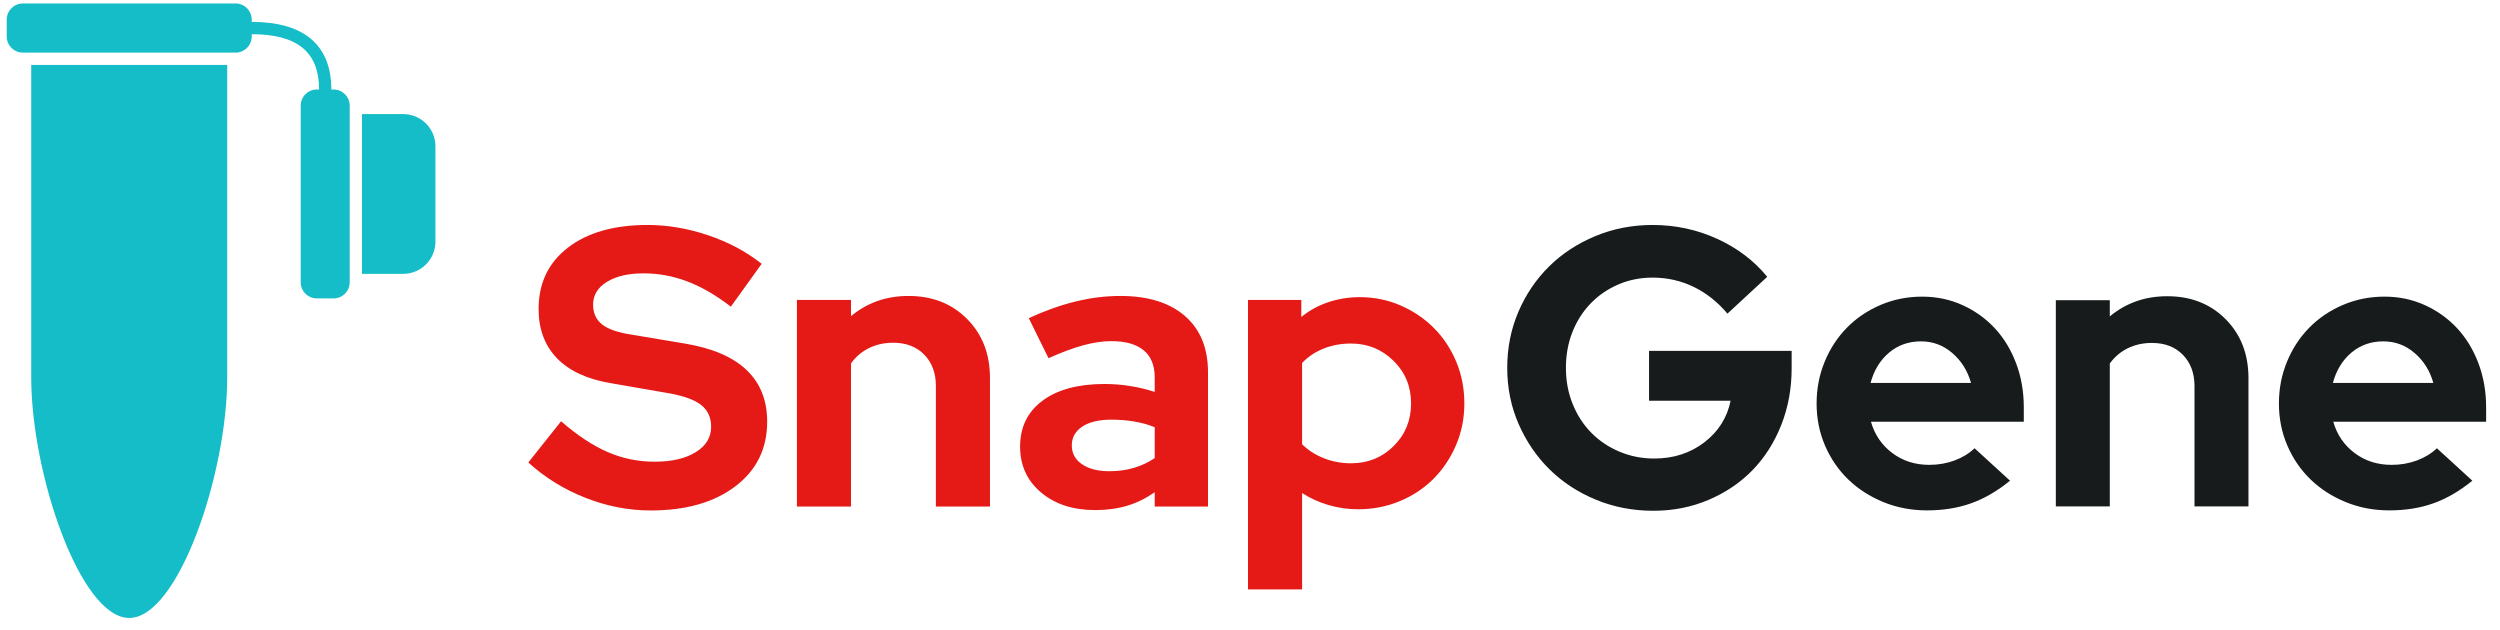
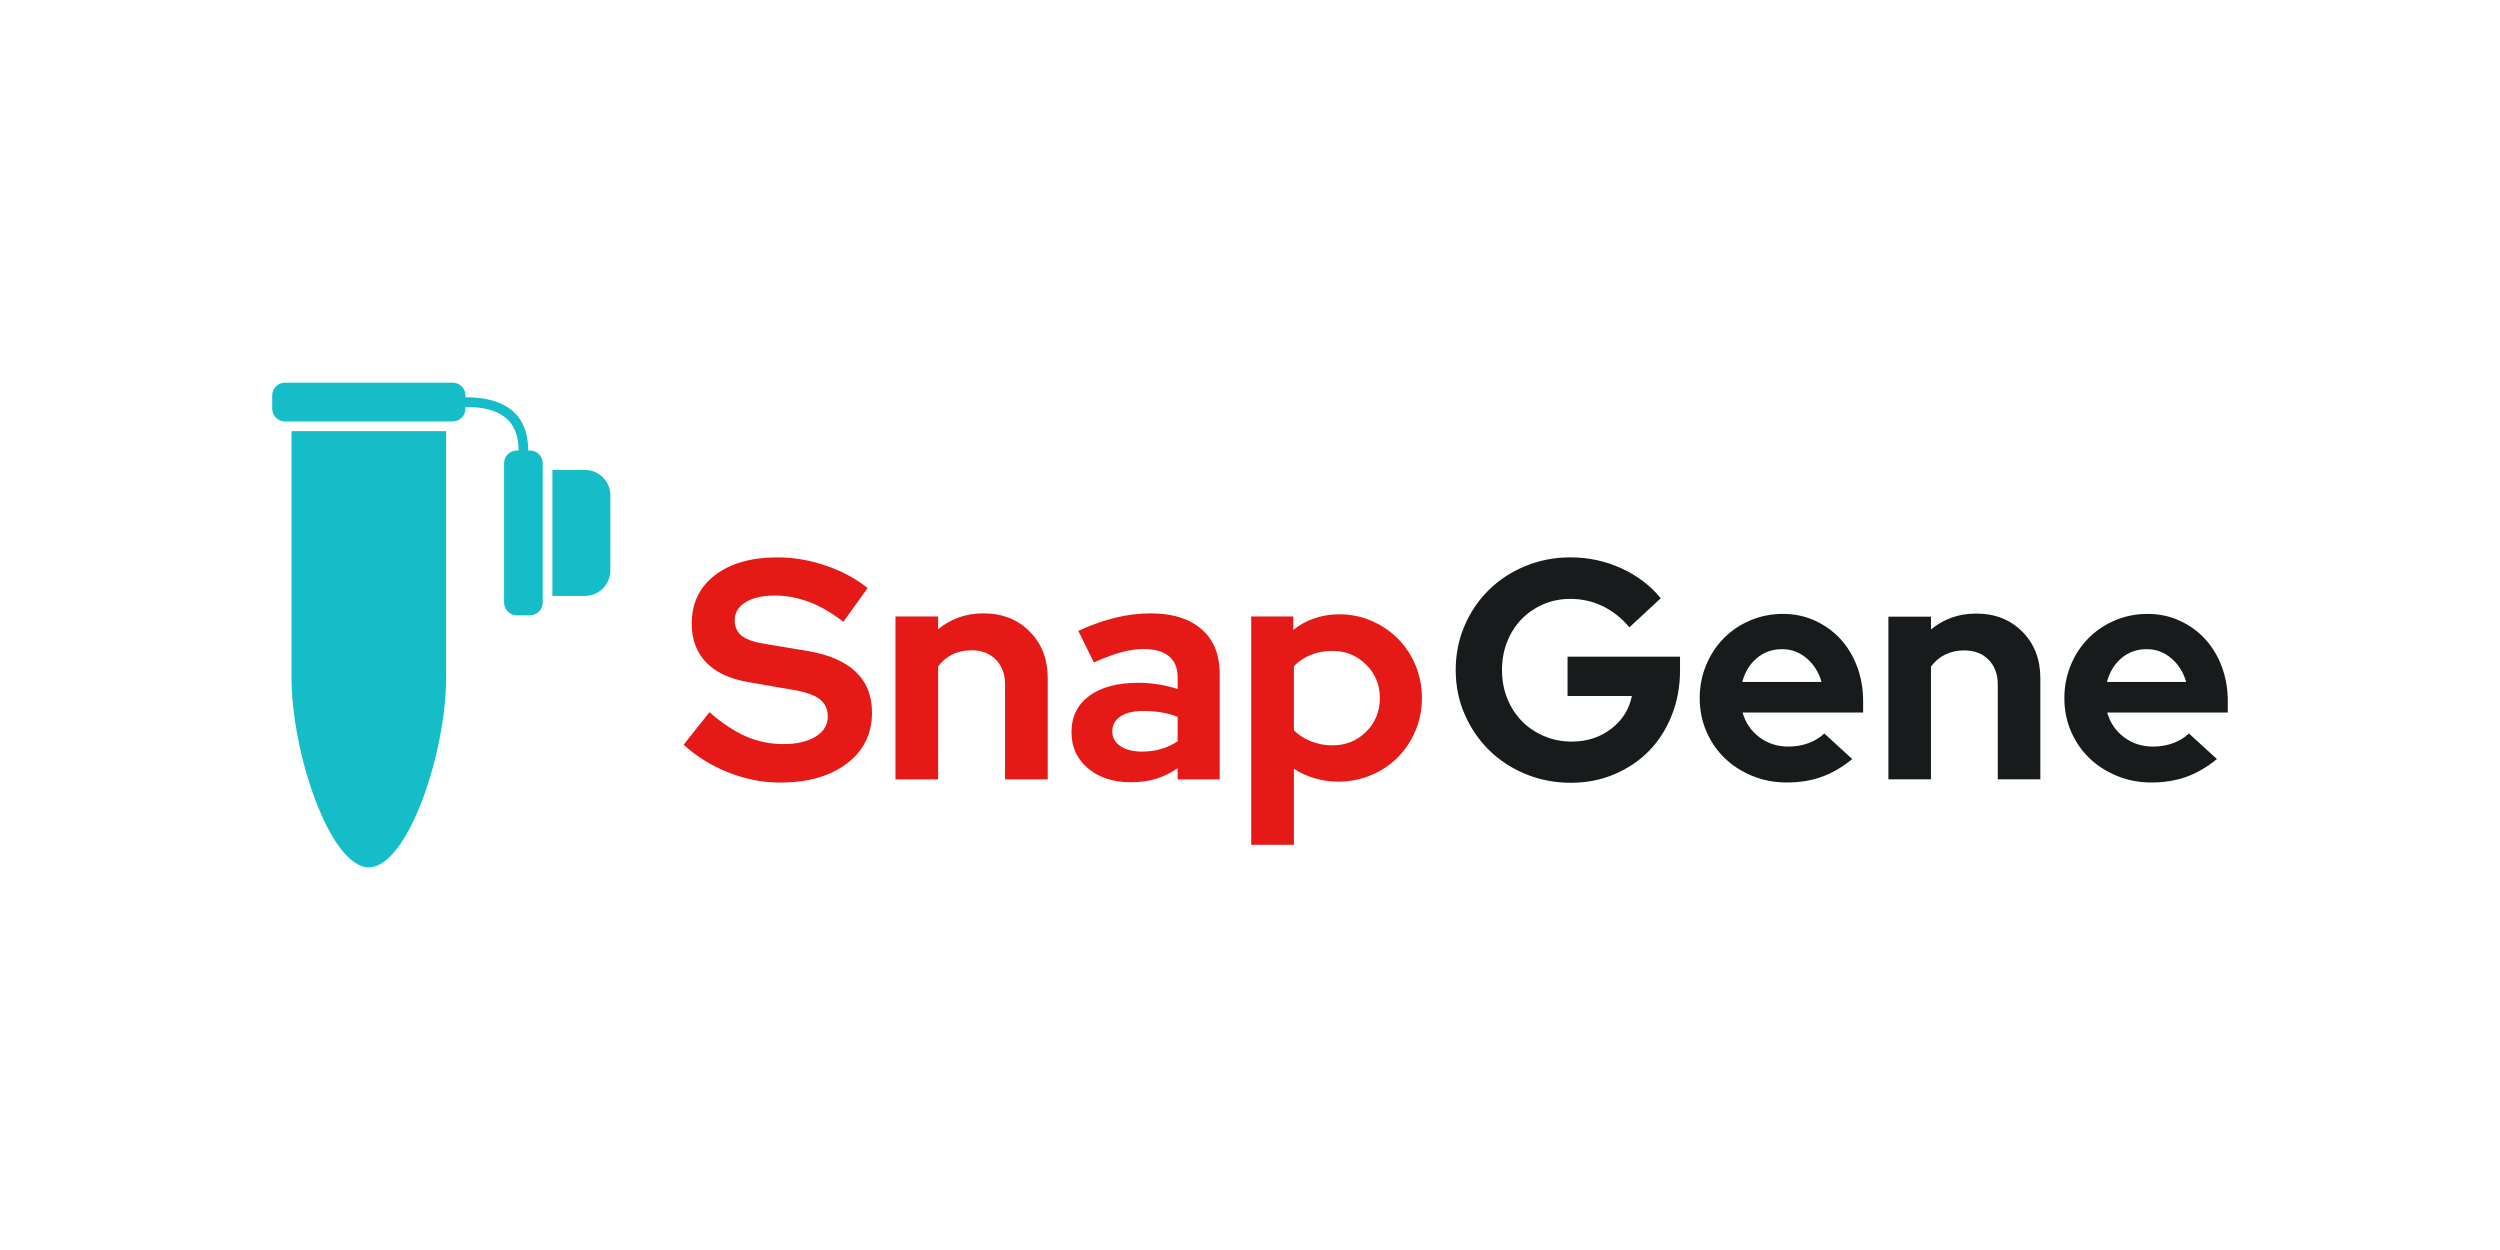
- <svg xmlns="http://www.w3.org/2000/svg" width="155px" height="39px" viewBox="0 0 155 39" version="1.1">
-   <g id="Product-Page" stroke="none" stroke-width="1" fill="none" fill-rule="evenodd">
-     <g id="Product-page-v2" transform="translate(-102, -22)">
-       <g id="molecules/global-nav" transform="translate(1, 0)">
-         <g id="logo/snapgene" transform="translate(93, 20)">
-           <path d="M22.087,6.025 L22.087,25.405 L22.087,25.405 C22.087,31.369 19.049,40.313 16.011,40.313 C12.974,40.313 9.936,31.369 9.936,25.405 L9.936,6.025 L9.936,6.025 L22.087,6.025 Z M22.606,2.215 C23.158,2.215 23.606,2.663 23.606,3.215 L23.606,3.358 C26.84,3.358 28.542,4.782 28.542,7.549 L28.542,7.549 L28.681,7.549 C29.234,7.549 29.681,7.997 29.681,8.549 L29.681,19.502 C29.681,20.055 29.234,20.502 28.681,20.502 L27.644,20.502 C27.091,20.502 26.644,20.055 26.644,19.502 L26.644,8.549 C26.644,7.997 27.091,7.549 27.644,7.549 L27.783,7.549 C27.783,5.236 26.448,4.12 23.606,4.12 L23.606,4.12 L23.606,4.263 C23.606,4.815 23.158,5.263 22.606,5.263 L9.417,5.263 C8.865,5.263 8.417,4.815 8.417,4.263 L8.417,3.215 C8.417,2.663 8.865,2.215 9.417,2.215 L22.606,2.215 Z M32.997,9.073 C34.102,9.073 34.997,9.968 34.997,11.073 L34.997,16.978 C34.997,18.083 34.102,18.978 32.997,18.978 L30.441,18.978 L30.441,9.073 L32.997,9.073 Z" id="Combined-Shape" fill="#14BDC8" />
-           <path d="M40.756,30.674 L42.788,28.118 C43.784,28.986 44.742,29.621 45.664,30.023 C46.586,30.424 47.561,30.625 48.589,30.625 C49.65,30.625 50.499,30.429 51.135,30.035 C51.771,29.642 52.09,29.117 52.09,28.462 C52.09,27.872 51.873,27.413 51.441,27.085 C51.008,26.757 50.286,26.511 49.275,26.347 L45.872,25.757 C44.404,25.512 43.29,24.995 42.531,24.209 C41.772,23.422 41.393,22.406 41.393,21.16 C41.393,19.554 42.001,18.284 43.216,17.35 C44.432,16.415 46.076,15.948 48.149,15.948 C49.389,15.948 50.641,16.161 51.906,16.587 C53.171,17.014 54.276,17.604 55.223,18.357 L53.313,21.013 C52.4,20.308 51.502,19.787 50.621,19.451 C49.74,19.116 48.834,18.948 47.904,18.948 C46.957,18.948 46.199,19.124 45.627,19.476 C45.056,19.828 44.771,20.3 44.771,20.89 C44.771,21.414 44.958,21.824 45.334,22.119 C45.709,22.414 46.337,22.627 47.219,22.758 L50.45,23.299 C52.147,23.578 53.424,24.123 54.28,24.934 C55.137,25.745 55.565,26.815 55.565,28.142 C55.565,29.814 54.909,31.15 53.595,32.149 C52.281,33.149 50.531,33.649 48.344,33.649 C46.974,33.649 45.623,33.387 44.293,32.862 C42.964,32.338 41.785,31.609 40.756,30.674 Z M57.409,33.403 L57.409,20.595 L60.762,20.595 L60.762,21.603 C61.251,21.193 61.794,20.882 62.39,20.668 C62.985,20.455 63.634,20.349 64.336,20.349 C65.804,20.349 67.012,20.824 67.958,21.775 C68.905,22.725 69.378,23.946 69.378,25.438 L69.378,33.403 L66.025,33.403 L66.025,25.93 C66.025,25.126 65.784,24.479 65.303,23.987 C64.821,23.496 64.181,23.25 63.381,23.25 C62.826,23.25 62.324,23.36 61.876,23.582 C61.427,23.803 61.056,24.118 60.762,24.528 L60.762,33.403 L57.409,33.403 Z M75.896,33.625 C74.526,33.625 73.408,33.26 72.543,32.531 C71.678,31.801 71.246,30.855 71.246,29.691 C71.246,28.478 71.711,27.528 72.641,26.839 C73.571,26.151 74.852,25.807 76.484,25.807 C77.006,25.807 77.528,25.848 78.05,25.93 C78.573,26.011 79.087,26.134 79.592,26.298 L79.592,25.389 C79.592,24.651 79.364,24.094 78.907,23.717 C78.45,23.34 77.781,23.151 76.9,23.151 C76.361,23.151 75.778,23.238 75.15,23.41 C74.522,23.582 73.808,23.848 73.008,24.209 L71.784,21.726 C72.78,21.267 73.746,20.922 74.685,20.693 C75.623,20.464 76.549,20.349 77.463,20.349 C79.176,20.349 80.51,20.763 81.465,21.59 C82.42,22.418 82.897,23.586 82.897,25.094 L82.897,33.403 L79.592,33.403 L79.592,32.518 C79.054,32.895 78.487,33.174 77.891,33.354 C77.296,33.534 76.631,33.625 75.896,33.625 Z M74.452,29.617 C74.452,30.109 74.664,30.498 75.089,30.785 C75.513,31.072 76.076,31.215 76.778,31.215 C77.332,31.215 77.842,31.146 78.307,31.006 C78.772,30.867 79.201,30.666 79.592,30.404 L79.592,28.486 C79.185,28.322 78.756,28.204 78.307,28.13 C77.859,28.056 77.389,28.019 76.9,28.019 C76.133,28.019 75.533,28.163 75.101,28.449 C74.668,28.736 74.452,29.126 74.452,29.617 Z M85.376,38.541 L85.376,20.595 L88.681,20.595 L88.681,21.652 C89.187,21.242 89.75,20.935 90.37,20.73 C90.99,20.525 91.635,20.423 92.304,20.423 C93.201,20.423 94.046,20.595 94.837,20.939 C95.628,21.283 96.318,21.75 96.905,22.34 C97.493,22.93 97.954,23.627 98.288,24.43 C98.623,25.233 98.79,26.093 98.79,27.011 C98.79,27.929 98.619,28.79 98.276,29.593 C97.933,30.396 97.468,31.092 96.881,31.682 C96.293,32.272 95.596,32.735 94.788,33.071 C93.98,33.407 93.12,33.575 92.206,33.575 C91.586,33.575 90.978,33.489 90.382,33.317 C89.787,33.145 89.236,32.895 88.73,32.567 L88.73,38.541 L85.376,38.541 Z M91.765,23.299 C91.161,23.299 90.598,23.401 90.076,23.606 C89.554,23.811 89.105,24.11 88.73,24.504 L88.73,29.543 C89.089,29.904 89.534,30.191 90.064,30.404 C90.594,30.617 91.161,30.724 91.765,30.724 C92.809,30.724 93.691,30.367 94.409,29.654 C95.127,28.941 95.486,28.06 95.486,27.011 C95.486,25.962 95.123,25.081 94.396,24.368 C93.67,23.655 92.793,23.299 91.765,23.299 Z" id="Snap" fill="#E51916" fill-rule="nonzero" />
-           <path d="M119.082,24.833 C119.082,26.093 118.867,27.267 118.435,28.355 C118.004,29.443 117.409,30.376 116.652,31.153 C115.895,31.93 114.987,32.543 113.929,32.993 C112.871,33.443 111.731,33.668 110.51,33.668 C109.24,33.668 108.051,33.439 106.944,32.981 C105.836,32.523 104.88,31.897 104.074,31.104 C103.268,30.31 102.629,29.373 102.156,28.293 C101.684,27.214 101.448,26.052 101.448,24.808 C101.448,23.565 101.68,22.403 102.144,21.323 C102.608,20.243 103.243,19.307 104.049,18.513 C104.855,17.719 105.812,17.094 106.919,16.635 C108.026,16.177 109.207,15.948 110.461,15.948 C111.877,15.948 113.213,16.235 114.466,16.807 C115.72,17.38 116.754,18.165 117.568,19.163 L115.101,21.446 C114.499,20.726 113.803,20.174 113.013,19.789 C112.223,19.405 111.373,19.212 110.461,19.212 C109.695,19.212 108.983,19.356 108.324,19.642 C107.664,19.928 107.094,20.321 106.614,20.82 C106.134,21.319 105.759,21.908 105.49,22.587 C105.222,23.266 105.087,24.007 105.087,24.808 C105.087,25.61 105.226,26.355 105.503,27.042 C105.779,27.729 106.162,28.322 106.651,28.821 C107.139,29.32 107.721,29.713 108.397,29.999 C109.073,30.286 109.793,30.429 110.558,30.429 C111.763,30.429 112.801,30.093 113.673,29.422 C114.544,28.752 115.085,27.893 115.297,26.845 L110.241,26.845 L110.241,23.753 L119.082,23.753 L119.082,24.833 Z M132.621,31.803 C131.839,32.441 131.037,32.908 130.215,33.202 C129.393,33.497 128.477,33.644 127.467,33.644 C126.507,33.644 125.607,33.472 124.768,33.128 C123.93,32.785 123.205,32.319 122.595,31.729 C121.984,31.14 121.504,30.441 121.154,29.631 C120.804,28.821 120.629,27.95 120.629,27.017 C120.629,26.101 120.795,25.238 121.129,24.428 C121.463,23.618 121.923,22.914 122.509,22.317 C123.095,21.72 123.791,21.25 124.597,20.906 C125.403,20.562 126.262,20.391 127.174,20.391 C128.07,20.391 128.904,20.566 129.678,20.918 C130.451,21.27 131.119,21.749 131.68,22.354 C132.242,22.959 132.682,23.683 132.999,24.526 C133.317,25.369 133.476,26.281 133.476,27.263 L133.476,28.146 L123.999,28.146 C124.227,28.948 124.667,29.594 125.318,30.085 C125.969,30.576 126.735,30.821 127.614,30.821 C128.167,30.821 128.689,30.731 129.177,30.551 C129.665,30.371 130.081,30.118 130.423,29.791 L132.621,31.803 Z M127.101,23.164 C126.336,23.164 125.676,23.397 125.123,23.863 C124.569,24.33 124.186,24.956 123.975,25.741 L130.203,25.741 C129.991,24.988 129.604,24.371 129.043,23.888 C128.481,23.405 127.834,23.164 127.101,23.164 Z M135.461,33.398 L135.461,20.611 L138.807,20.611 L138.807,21.618 C139.296,21.209 139.837,20.898 140.432,20.685 C141.026,20.472 141.673,20.366 142.373,20.366 C143.839,20.366 145.044,20.84 145.988,21.789 C146.933,22.738 147.405,23.957 147.405,25.446 L147.405,33.398 L144.059,33.398 L144.059,25.937 C144.059,25.136 143.818,24.489 143.338,23.998 C142.858,23.507 142.219,23.262 141.421,23.262 C140.867,23.262 140.367,23.373 139.919,23.593 C139.471,23.814 139.101,24.129 138.807,24.538 L138.807,33.398 L135.461,33.398 Z M161.285,31.803 C160.503,32.441 159.702,32.908 158.879,33.202 C158.057,33.497 157.141,33.644 156.132,33.644 C155.171,33.644 154.271,33.472 153.433,33.128 C152.594,32.785 151.87,32.319 151.259,31.729 C150.648,31.14 150.168,30.441 149.818,29.631 C149.468,28.821 149.293,27.95 149.293,27.017 C149.293,26.101 149.46,25.238 149.793,24.428 C150.127,23.618 150.587,22.914 151.173,22.317 C151.76,21.72 152.456,21.25 153.262,20.906 C154.068,20.562 154.927,20.391 155.838,20.391 C156.734,20.391 157.568,20.566 158.342,20.918 C159.115,21.27 159.783,21.749 160.345,22.354 C160.906,22.959 161.346,23.683 161.664,24.526 C161.981,25.369 162.14,26.281 162.14,27.263 L162.14,28.146 L152.663,28.146 C152.891,28.948 153.331,29.594 153.982,30.085 C154.634,30.576 155.399,30.821 156.278,30.821 C156.832,30.821 157.353,30.731 157.841,30.551 C158.33,30.371 158.745,30.118 159.087,29.791 L161.285,31.803 Z M155.765,23.164 C155,23.164 154.34,23.397 153.787,23.863 C153.233,24.33 152.851,24.956 152.639,25.741 L158.867,25.741 C158.655,24.988 158.269,24.371 157.707,23.888 C157.145,23.405 156.498,23.164 155.765,23.164 Z" id="Gene" fill="#171B1C" fill-rule="nonzero" />
+ <svg xmlns="http://www.w3.org/2000/svg" width="100%" height="100%" viewBox="0 0 1200 600" version="1.1" xml:space="preserve" style="fill-rule:evenodd;clip-rule:evenodd;stroke-linejoin:round;stroke-miterlimit:2;">
+   <g transform="matrix(6.10629,0,0,6.10629,79.2647,170.154)">
+     <g id="Product-page-v2">
+       <g id="molecules-global-nav">
+         <g id="logo-snapgene">
+           <path id="Combined-Shape" d="M22.087,6.025L22.087,25.405C22.087,31.369 19.049,40.313 16.011,40.313C12.974,40.313 9.936,31.369 9.936,25.405L9.936,6.025L22.087,6.025ZM22.606,2.215C23.158,2.215 23.606,2.663 23.606,3.215L23.606,3.358C26.84,3.358 28.542,4.782 28.542,7.549L28.681,7.549C29.234,7.549 29.681,7.997 29.681,8.549L29.681,19.502C29.681,20.055 29.234,20.502 28.681,20.502L27.644,20.502C27.091,20.502 26.644,20.055 26.644,19.502L26.644,8.549C26.644,7.997 27.091,7.549 27.644,7.549L27.783,7.549C27.783,5.236 26.448,4.12 23.606,4.12L23.606,4.263C23.606,4.815 23.158,5.263 22.606,5.263L9.417,5.263C8.865,5.263 8.417,4.815 8.417,4.263L8.417,3.215C8.417,2.663 8.865,2.215 9.417,2.215L22.606,2.215ZM32.997,9.073C34.102,9.073 34.997,9.968 34.997,11.073L34.997,16.978C34.997,18.083 34.102,18.978 32.997,18.978L30.441,18.978L30.441,9.073L32.997,9.073Z" style="fill:rgb(20,189,200);" />
+           <path id="Snap" d="M40.756,30.674L42.788,28.118C43.784,28.986 44.742,29.621 45.664,30.023C46.586,30.424 47.561,30.625 48.589,30.625C49.65,30.625 50.499,30.429 51.135,30.035C51.771,29.642 52.09,29.117 52.09,28.462C52.09,27.872 51.873,27.413 51.441,27.085C51.008,26.757 50.286,26.511 49.275,26.347L45.872,25.757C44.404,25.512 43.29,24.995 42.531,24.209C41.772,23.422 41.393,22.406 41.393,21.16C41.393,19.554 42.001,18.284 43.216,17.35C44.432,16.415 46.076,15.948 48.149,15.948C49.389,15.948 50.641,16.161 51.906,16.587C53.171,17.014 54.276,17.604 55.223,18.357L53.313,21.013C52.4,20.308 51.502,19.787 50.621,19.451C49.74,19.116 48.834,18.948 47.904,18.948C46.957,18.948 46.199,19.124 45.627,19.476C45.056,19.828 44.771,20.3 44.771,20.89C44.771,21.414 44.958,21.824 45.334,22.119C45.709,22.414 46.337,22.627 47.219,22.758L50.45,23.299C52.147,23.578 53.424,24.123 54.28,24.934C55.137,25.745 55.565,26.815 55.565,28.142C55.565,29.814 54.909,31.15 53.595,32.149C52.281,33.149 50.531,33.649 48.344,33.649C46.974,33.649 45.623,33.387 44.293,32.862C42.964,32.338 41.785,31.609 40.756,30.674ZM57.409,33.403L57.409,20.595L60.762,20.595L60.762,21.603C61.251,21.193 61.794,20.882 62.39,20.668C62.985,20.455 63.634,20.349 64.336,20.349C65.804,20.349 67.012,20.824 67.958,21.775C68.905,22.725 69.378,23.946 69.378,25.438L69.378,33.403L66.025,33.403L66.025,25.93C66.025,25.126 65.784,24.479 65.303,23.987C64.821,23.496 64.181,23.25 63.381,23.25C62.826,23.25 62.324,23.36 61.876,23.582C61.427,23.803 61.056,24.118 60.762,24.528L60.762,33.403L57.409,33.403ZM75.896,33.625C74.526,33.625 73.408,33.26 72.543,32.531C71.678,31.801 71.246,30.855 71.246,29.691C71.246,28.478 71.711,27.528 72.641,26.839C73.571,26.151 74.852,25.807 76.484,25.807C77.006,25.807 77.528,25.848 78.05,25.93C78.573,26.011 79.087,26.134 79.592,26.298L79.592,25.389C79.592,24.651 79.364,24.094 78.907,23.717C78.45,23.34 77.781,23.151 76.9,23.151C76.361,23.151 75.778,23.238 75.15,23.41C74.522,23.582 73.808,23.848 73.008,24.209L71.784,21.726C72.78,21.267 73.746,20.922 74.685,20.693C75.623,20.464 76.549,20.349 77.463,20.349C79.176,20.349 80.51,20.763 81.465,21.59C82.42,22.418 82.897,23.586 82.897,25.094L82.897,33.403L79.592,33.403L79.592,32.518C79.054,32.895 78.487,33.174 77.891,33.354C77.296,33.534 76.631,33.625 75.896,33.625ZM74.452,29.617C74.452,30.109 74.664,30.498 75.089,30.785C75.513,31.072 76.076,31.215 76.778,31.215C77.332,31.215 77.842,31.146 78.307,31.006C78.772,30.867 79.201,30.666 79.592,30.404L79.592,28.486C79.185,28.322 78.756,28.204 78.307,28.13C77.859,28.056 77.389,28.019 76.9,28.019C76.133,28.019 75.533,28.163 75.101,28.449C74.668,28.736 74.452,29.126 74.452,29.617ZM85.376,38.541L85.376,20.595L88.681,20.595L88.681,21.652C89.187,21.242 89.75,20.935 90.37,20.73C90.99,20.525 91.635,20.423 92.304,20.423C93.201,20.423 94.046,20.595 94.837,20.939C95.628,21.283 96.318,21.75 96.905,22.34C97.493,22.93 97.954,23.627 98.288,24.43C98.623,25.233 98.79,26.093 98.79,27.011C98.79,27.929 98.619,28.79 98.276,29.593C97.933,30.396 97.468,31.092 96.881,31.682C96.293,32.272 95.596,32.735 94.788,33.071C93.98,33.407 93.12,33.575 92.206,33.575C91.586,33.575 90.978,33.489 90.382,33.317C89.787,33.145 89.236,32.895 88.73,32.567L88.73,38.541L85.376,38.541ZM91.765,23.299C91.161,23.299 90.598,23.401 90.076,23.606C89.554,23.811 89.105,24.11 88.73,24.504L88.73,29.543C89.089,29.904 89.534,30.191 90.064,30.404C90.594,30.617 91.161,30.724 91.765,30.724C92.809,30.724 93.691,30.367 94.409,29.654C95.127,28.941 95.486,28.06 95.486,27.011C95.486,25.962 95.123,25.081 94.396,24.368C93.67,23.655 92.793,23.299 91.765,23.299Z" style="fill:rgb(229,25,22);fill-rule:nonzero;" />
+           <path id="Gene" d="M119.082,24.833C119.082,26.093 118.867,27.267 118.435,28.355C118.004,29.443 117.409,30.376 116.652,31.153C115.895,31.93 114.987,32.543 113.929,32.993C112.871,33.443 111.731,33.668 110.51,33.668C109.24,33.668 108.051,33.439 106.944,32.981C105.836,32.523 104.88,31.897 104.074,31.104C103.268,30.31 102.629,29.373 102.156,28.293C101.684,27.214 101.448,26.052 101.448,24.808C101.448,23.565 101.68,22.403 102.144,21.323C102.608,20.243 103.243,19.307 104.049,18.513C104.855,17.719 105.812,17.094 106.919,16.635C108.026,16.177 109.207,15.948 110.461,15.948C111.877,15.948 113.213,16.235 114.466,16.807C115.72,17.38 116.754,18.165 117.568,19.163L115.101,21.446C114.499,20.726 113.803,20.174 113.013,19.789C112.223,19.405 111.373,19.212 110.461,19.212C109.695,19.212 108.983,19.356 108.324,19.642C107.664,19.928 107.094,20.321 106.614,20.82C106.134,21.319 105.759,21.908 105.49,22.587C105.222,23.266 105.087,24.007 105.087,24.808C105.087,25.61 105.226,26.355 105.503,27.042C105.779,27.729 106.162,28.322 106.651,28.821C107.139,29.32 107.721,29.713 108.397,29.999C109.073,30.286 109.793,30.429 110.558,30.429C111.763,30.429 112.801,30.093 113.673,29.422C114.544,28.752 115.085,27.893 115.297,26.845L110.241,26.845L110.241,23.753L119.082,23.753L119.082,24.833ZM132.621,31.803C131.839,32.441 131.037,32.908 130.215,33.202C129.393,33.497 128.477,33.644 127.467,33.644C126.507,33.644 125.607,33.472 124.768,33.128C123.93,32.785 123.205,32.319 122.595,31.729C121.984,31.14 121.504,30.441 121.154,29.631C120.804,28.821 120.629,27.95 120.629,27.017C120.629,26.101 120.795,25.238 121.129,24.428C121.463,23.618 121.923,22.914 122.509,22.317C123.095,21.72 123.791,21.25 124.597,20.906C125.403,20.562 126.262,20.391 127.174,20.391C128.07,20.391 128.904,20.566 129.678,20.918C130.451,21.27 131.119,21.749 131.68,22.354C132.242,22.959 132.682,23.683 132.999,24.526C133.317,25.369 133.476,26.281 133.476,27.263L133.476,28.146L123.999,28.146C124.227,28.948 124.667,29.594 125.318,30.085C125.969,30.576 126.735,30.821 127.614,30.821C128.167,30.821 128.689,30.731 129.177,30.551C129.665,30.371 130.081,30.118 130.423,29.791L132.621,31.803ZM127.101,23.164C126.336,23.164 125.676,23.397 125.123,23.863C124.569,24.33 124.186,24.956 123.975,25.741L130.203,25.741C129.991,24.988 129.604,24.371 129.043,23.888C128.481,23.405 127.834,23.164 127.101,23.164ZM135.461,33.398L135.461,20.611L138.807,20.611L138.807,21.618C139.296,21.209 139.837,20.898 140.432,20.685C141.026,20.472 141.673,20.366 142.373,20.366C143.839,20.366 145.044,20.84 145.988,21.789C146.933,22.738 147.405,23.957 147.405,25.446L147.405,33.398L144.059,33.398L144.059,25.937C144.059,25.136 143.818,24.489 143.338,23.998C142.858,23.507 142.219,23.262 141.421,23.262C140.867,23.262 140.367,23.373 139.919,23.593C139.471,23.814 139.101,24.129 138.807,24.538L138.807,33.398L135.461,33.398ZM161.285,31.803C160.503,32.441 159.702,32.908 158.879,33.202C158.057,33.497 157.141,33.644 156.132,33.644C155.171,33.644 154.271,33.472 153.433,33.128C152.594,32.785 151.87,32.319 151.259,31.729C150.648,31.14 150.168,30.441 149.818,29.631C149.468,28.821 149.293,27.95 149.293,27.017C149.293,26.101 149.46,25.238 149.793,24.428C150.127,23.618 150.587,22.914 151.173,22.317C151.76,21.72 152.456,21.25 153.262,20.906C154.068,20.562 154.927,20.391 155.838,20.391C156.734,20.391 157.568,20.566 158.342,20.918C159.115,21.27 159.783,21.749 160.345,22.354C160.906,22.959 161.346,23.683 161.664,24.526C161.981,25.369 162.14,26.281 162.14,27.263L162.14,28.146L152.663,28.146C152.891,28.948 153.331,29.594 153.982,30.085C154.634,30.576 155.399,30.821 156.278,30.821C156.832,30.821 157.353,30.731 157.841,30.551C158.33,30.371 158.745,30.118 159.087,29.791L161.285,31.803ZM155.765,23.164C155,23.164 154.34,23.397 153.787,23.863C153.233,24.33 152.851,24.956 152.639,25.741L158.867,25.741C158.655,24.988 158.269,24.371 157.707,23.888C157.145,23.405 156.498,23.164 155.765,23.164Z" style="fill:rgb(23,27,28);fill-rule:nonzero;" />
        </g>
      </g>
    </g>
  </g>
</svg>
